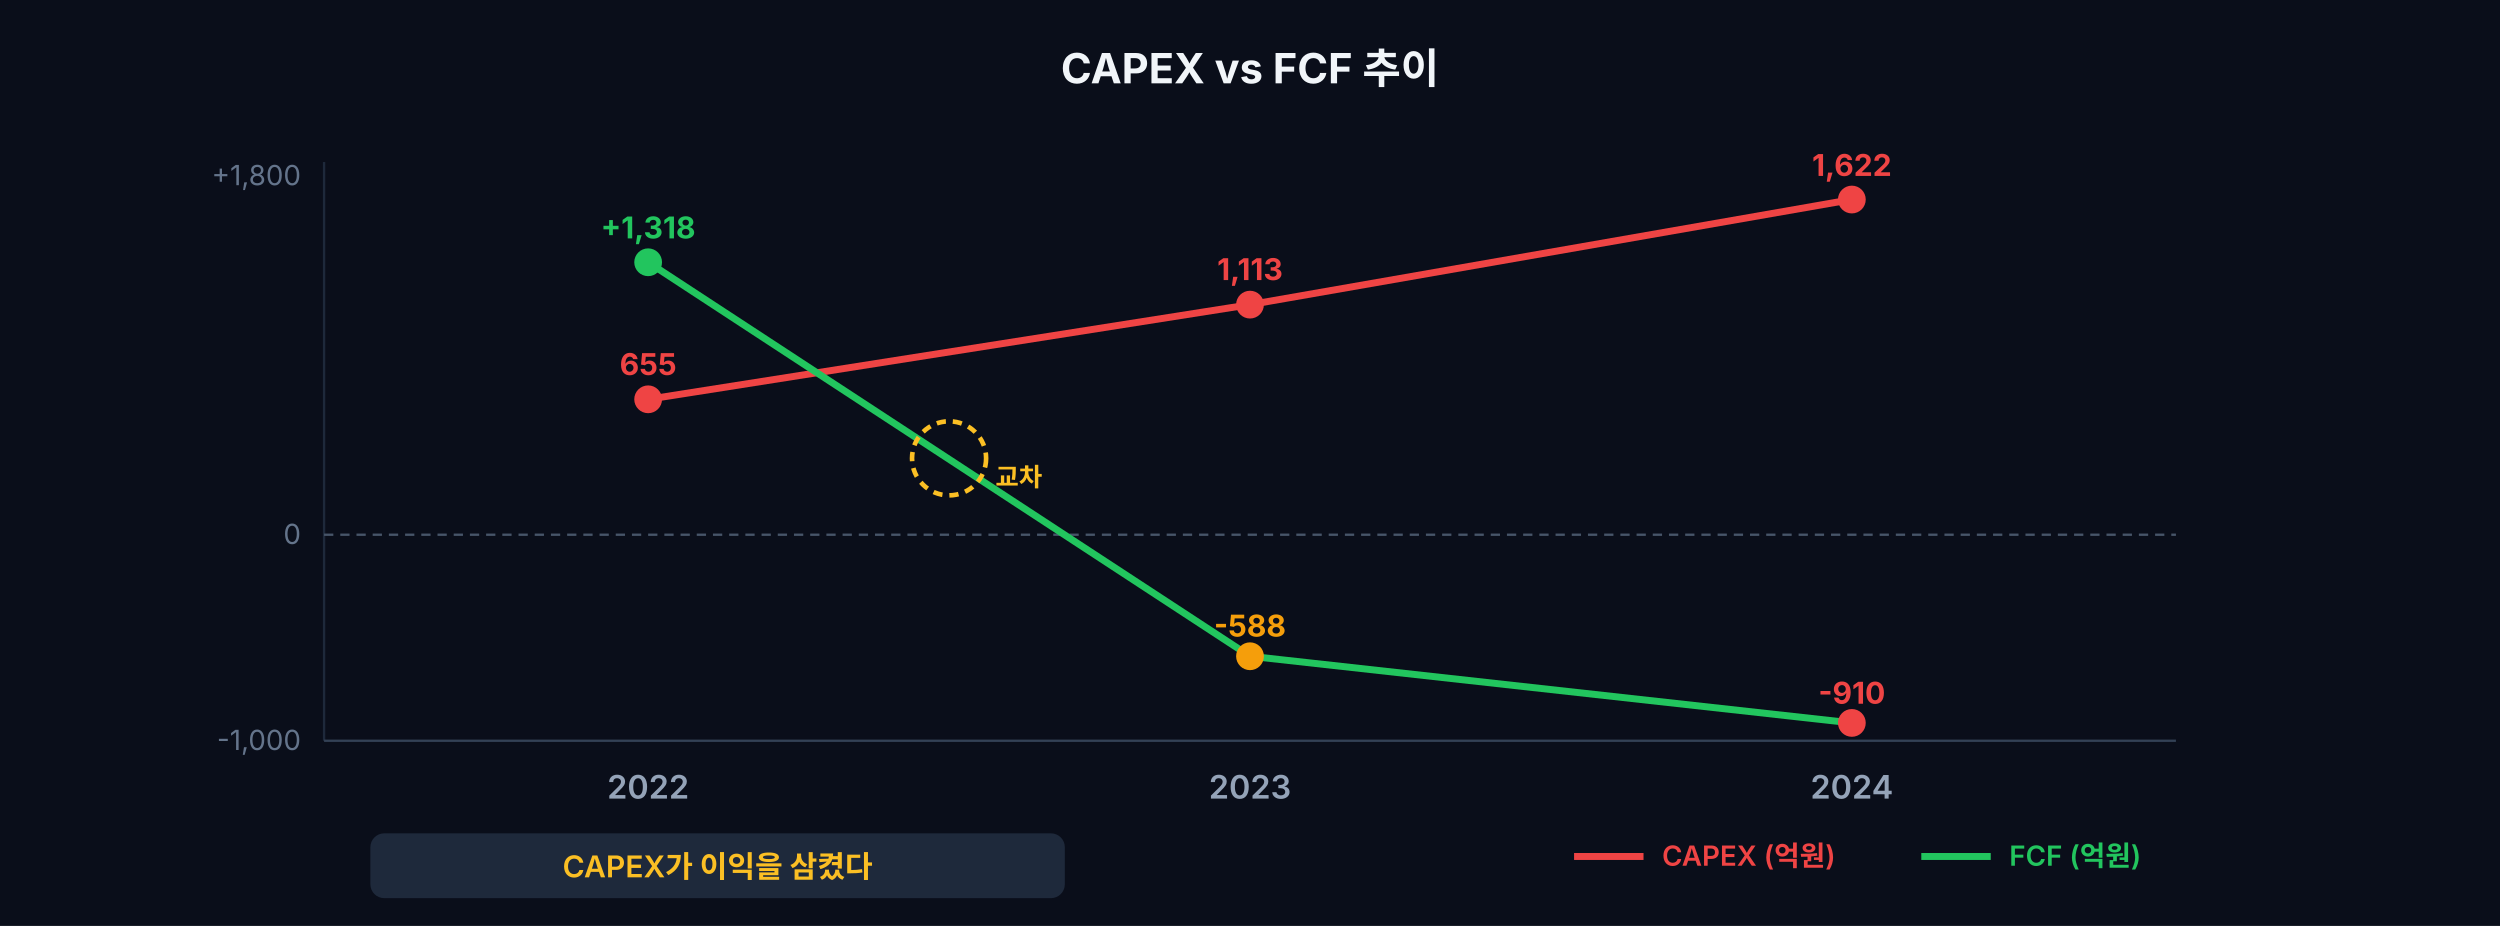
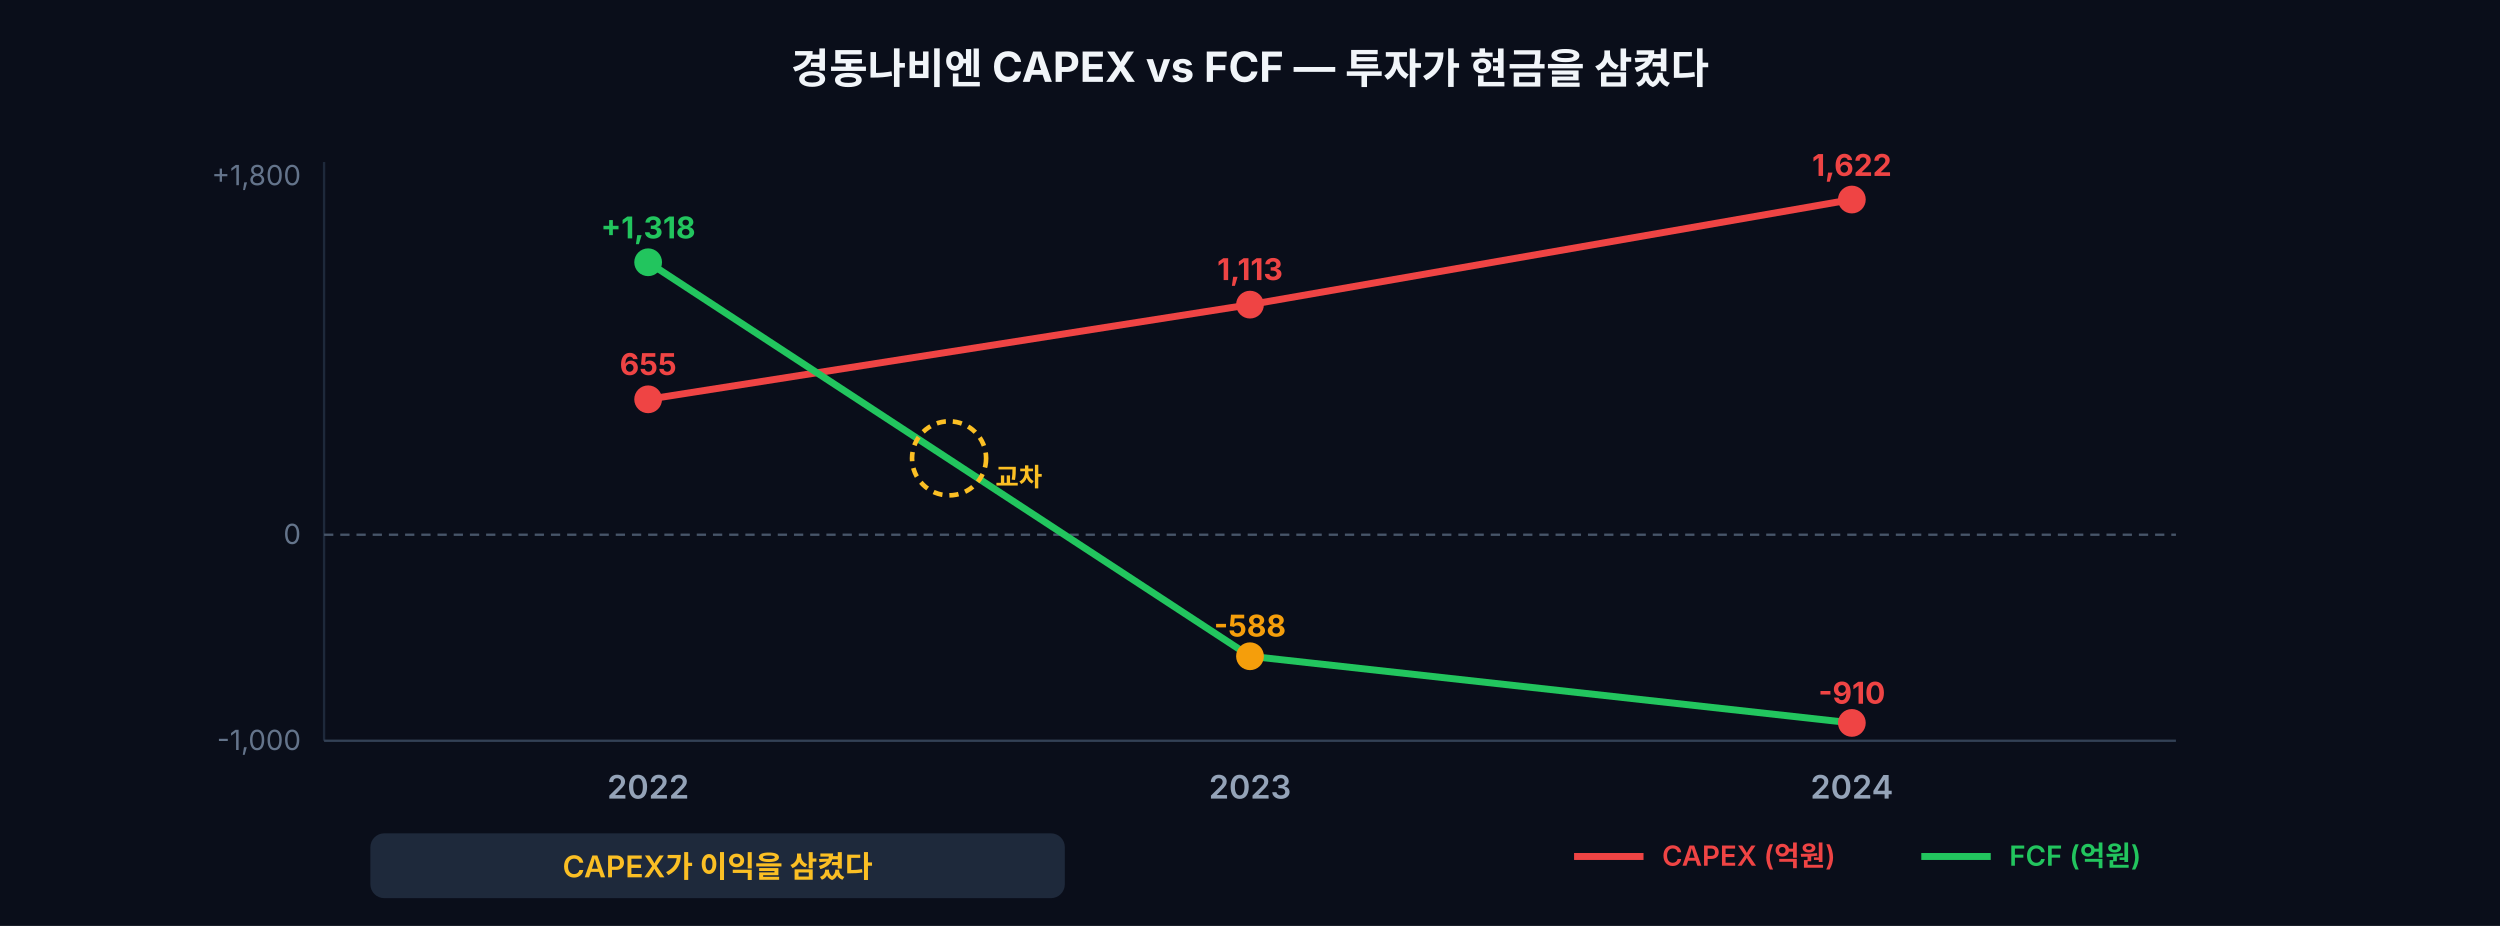
<svg xmlns="http://www.w3.org/2000/svg" viewBox="0 0 1080 400" width="1080" height="400" font-family="-apple-system, 'Segoe UI', sans-serif">
  <rect width="1080" height="400" fill="#0a0e1a" />
-   <text x="540" y="36" text-anchor="middle" fill="#f1f5f9" font-size="18" font-weight="700">CAPEX vs FCF 추이</text>
+   <text x="540" y="36" text-anchor="middle" fill="#f1f5f9" font-size="18" font-weight="700">경동나비엔 CAPEX vs FCF — 투자가 현금을 삼켰다</text>
  <line x1="140" y1="70" x2="140" y2="320" stroke="#1e293b" stroke-width="1" />
  <line x1="140" y1="320" x2="940" y2="320" stroke="#334155" stroke-width="1" />
  <line x1="140" y1="231" x2="940" y2="231" stroke="#475569" stroke-width="1" stroke-dasharray="4,3" />
  <text x="130" y="235" text-anchor="end" fill="#64748b" font-size="12">0</text>
  <text x="130" y="80" text-anchor="end" fill="#64748b" font-size="12">+1,800</text>
  <text x="130" y="324" text-anchor="end" fill="#64748b" font-size="12">-1,000</text>
  <text x="280" y="345" text-anchor="middle" fill="#94a3b8" font-size="14" font-weight="600">2022</text>
  <text x="540" y="345" text-anchor="middle" fill="#94a3b8" font-size="14" font-weight="600">2023</text>
  <text x="800" y="345" text-anchor="middle" fill="#94a3b8" font-size="14" font-weight="600">2024</text>
  <polyline points="280,172.5 540,131.6 800,86.2" fill="none" stroke="#ef4444" stroke-width="3" stroke-linecap="round" stroke-linejoin="round" />
  <circle cx="280" cy="172.5" r="6" fill="#ef4444" />
  <circle cx="540" cy="131.6" r="6" fill="#ef4444" />
  <circle cx="800" cy="86.2" r="6" fill="#ef4444" />
  <text x="280" y="162" text-anchor="middle" fill="#ef4444" font-size="13" font-weight="700">655</text>
  <text x="540" y="121" text-anchor="middle" fill="#ef4444" font-size="13" font-weight="700">1,113</text>
  <text x="800" y="76" text-anchor="middle" fill="#ef4444" font-size="13" font-weight="700">1,622</text>
  <polyline points="280,113.3 540,283.5 800,312.3" fill="none" stroke="#22c55e" stroke-width="3" stroke-linecap="round" stroke-linejoin="round" />
  <circle cx="280" cy="113.3" r="6" fill="#22c55e" />
  <circle cx="540" cy="283.5" r="6" fill="#f59e0b" />
  <circle cx="800" cy="312.3" r="6" fill="#ef4444" />
  <text x="280" y="103" text-anchor="middle" fill="#22c55e" font-size="13" font-weight="700">+1,318</text>
  <text x="540" y="275" text-anchor="middle" fill="#f59e0b" font-size="13" font-weight="700">-588</text>
  <text x="800" y="304" text-anchor="middle" fill="#ef4444" font-size="13" font-weight="700">-910</text>
  <circle cx="410" cy="198" r="16" fill="none" stroke="#fbbf24" stroke-width="2" stroke-dasharray="4,3" />
  <text x="430" y="210" fill="#fbbf24" font-size="11" font-weight="600">교차</text>
  <line x1="680" y1="370" x2="710" y2="370" stroke="#ef4444" stroke-width="3" />
  <text x="718" y="374" fill="#ef4444" font-size="12" font-weight="600">CAPEX (억원)</text>
  <line x1="830" y1="370" x2="860" y2="370" stroke="#22c55e" stroke-width="3" />
  <text x="868" y="374" fill="#22c55e" font-size="12" font-weight="600">FCF (억원)</text>
  <rect x="160" y="360" width="300" height="28" rx="6" fill="#1e293b" />
  <text x="310" y="379" text-anchor="middle" fill="#fbbf24" font-size="13" font-weight="600">CAPEX가 이익을 삼켰다</text>
</svg>
